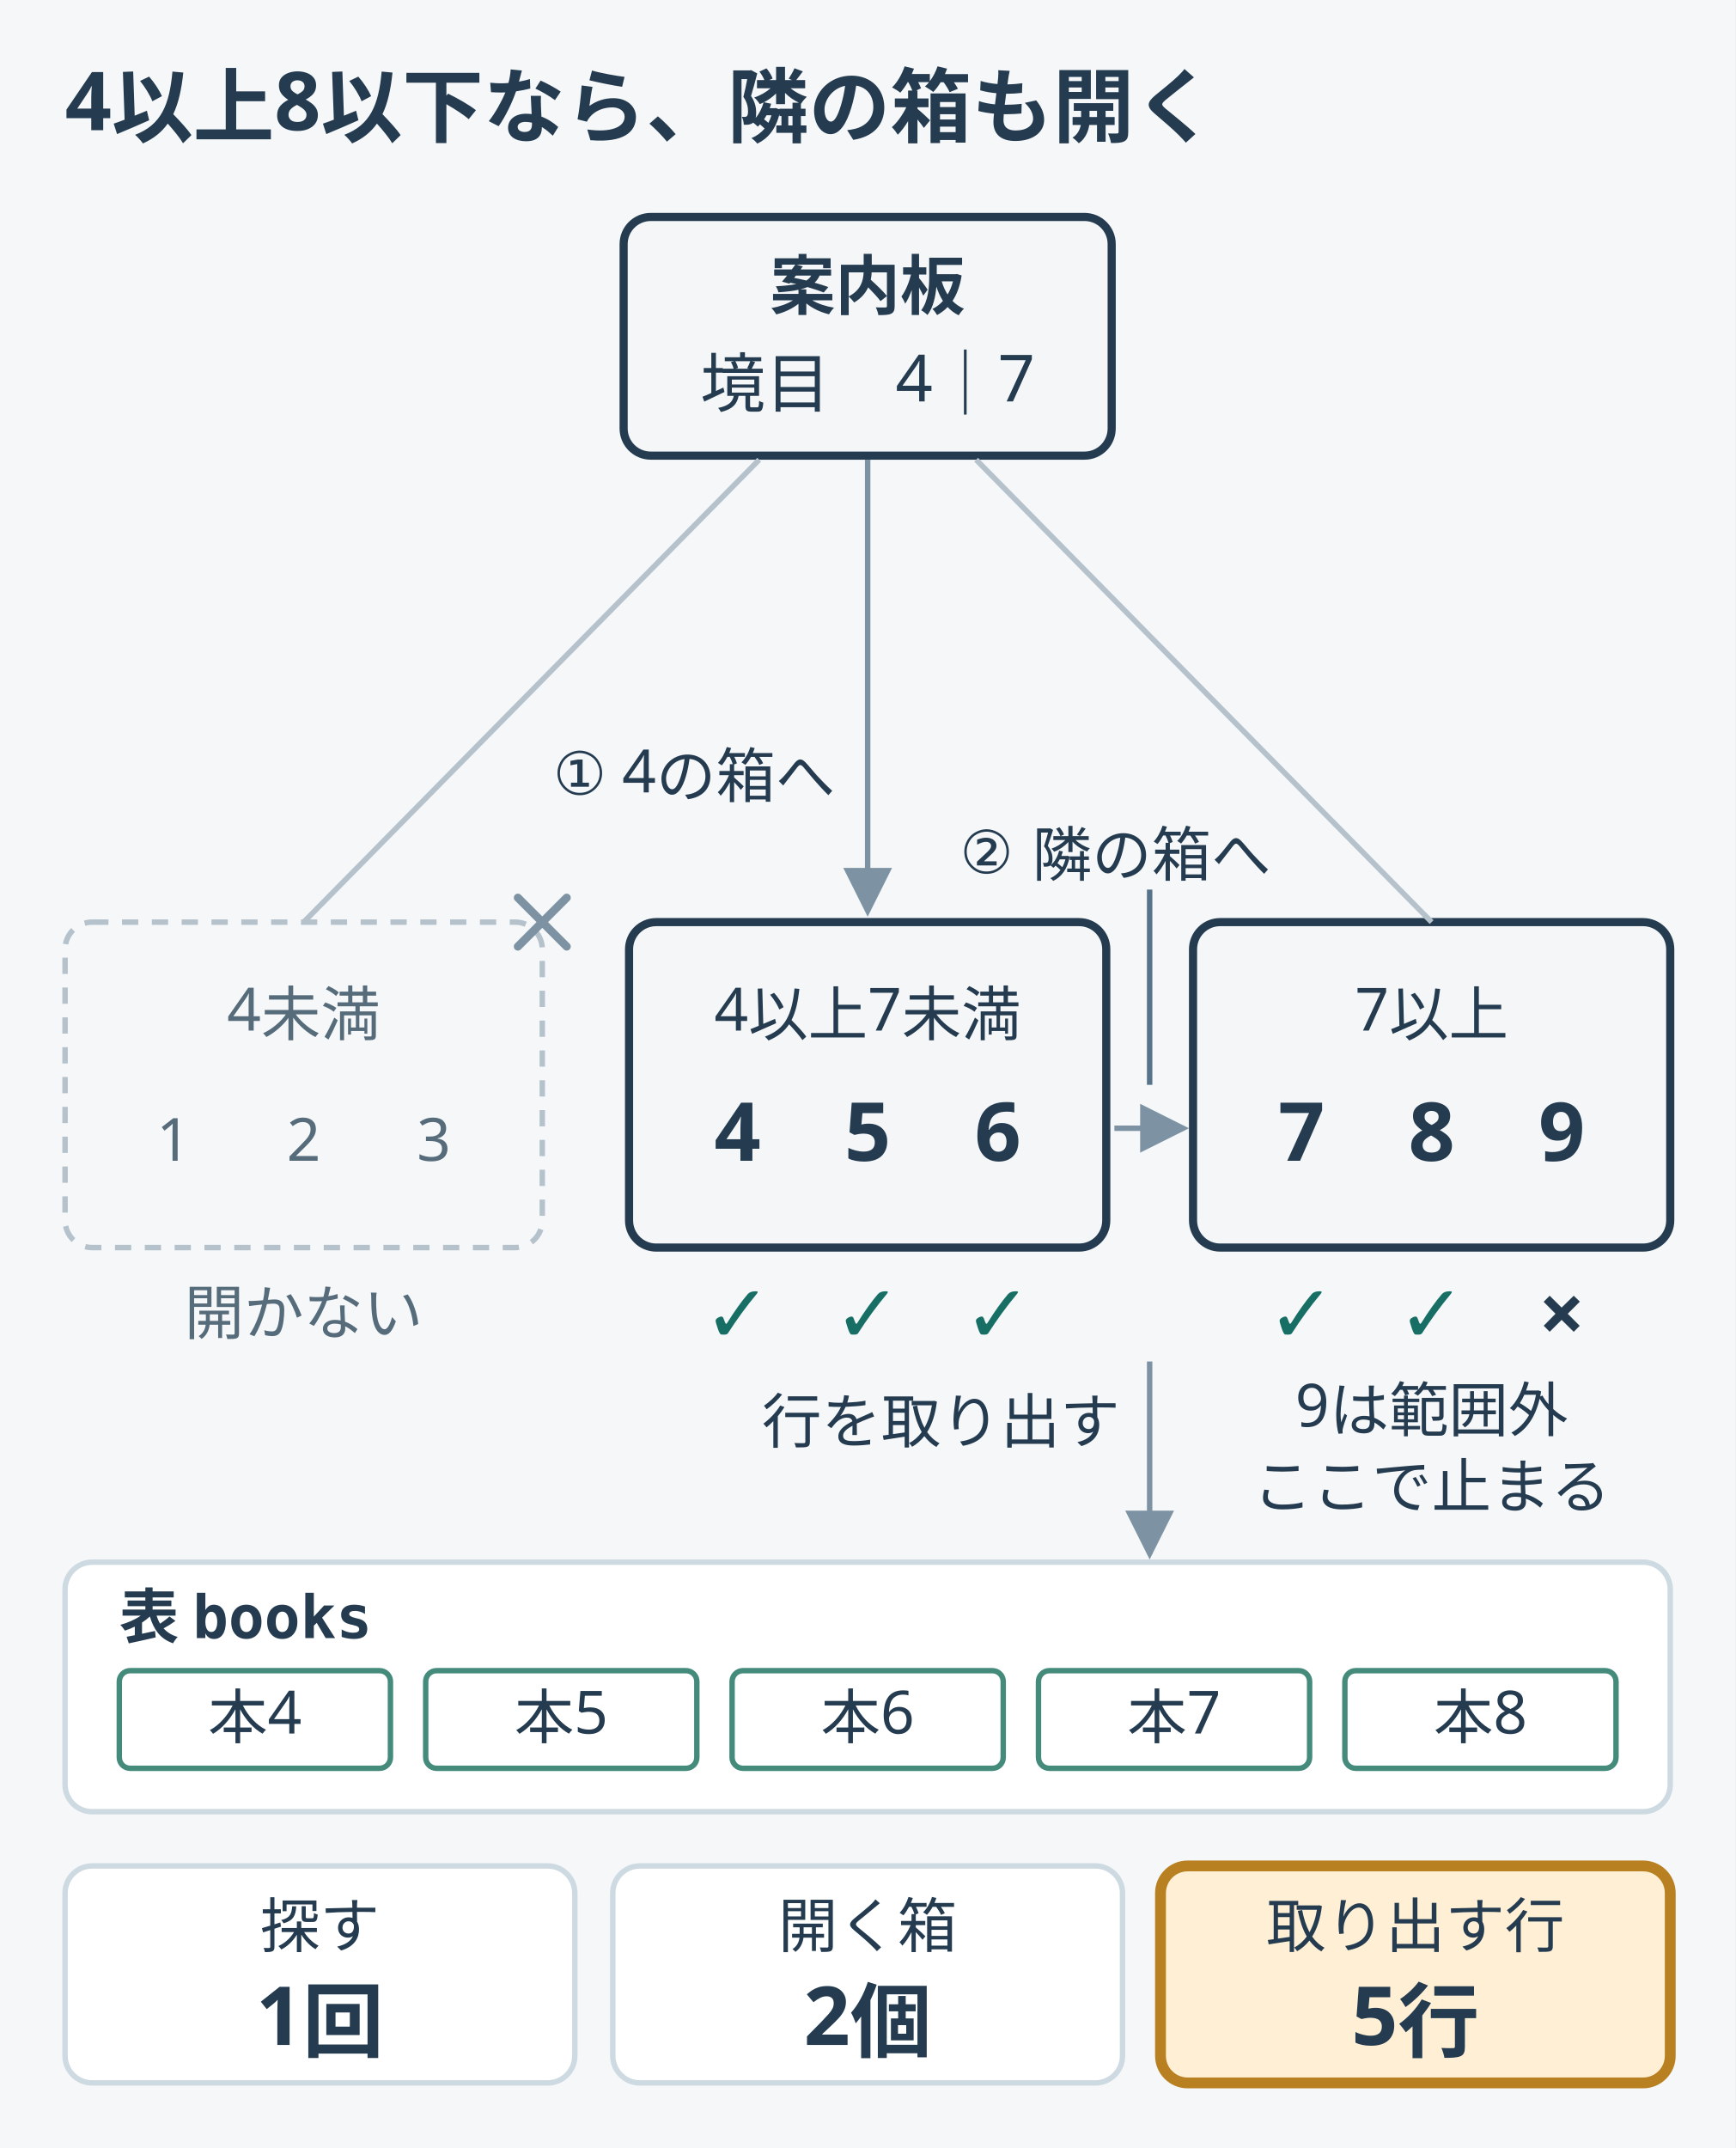
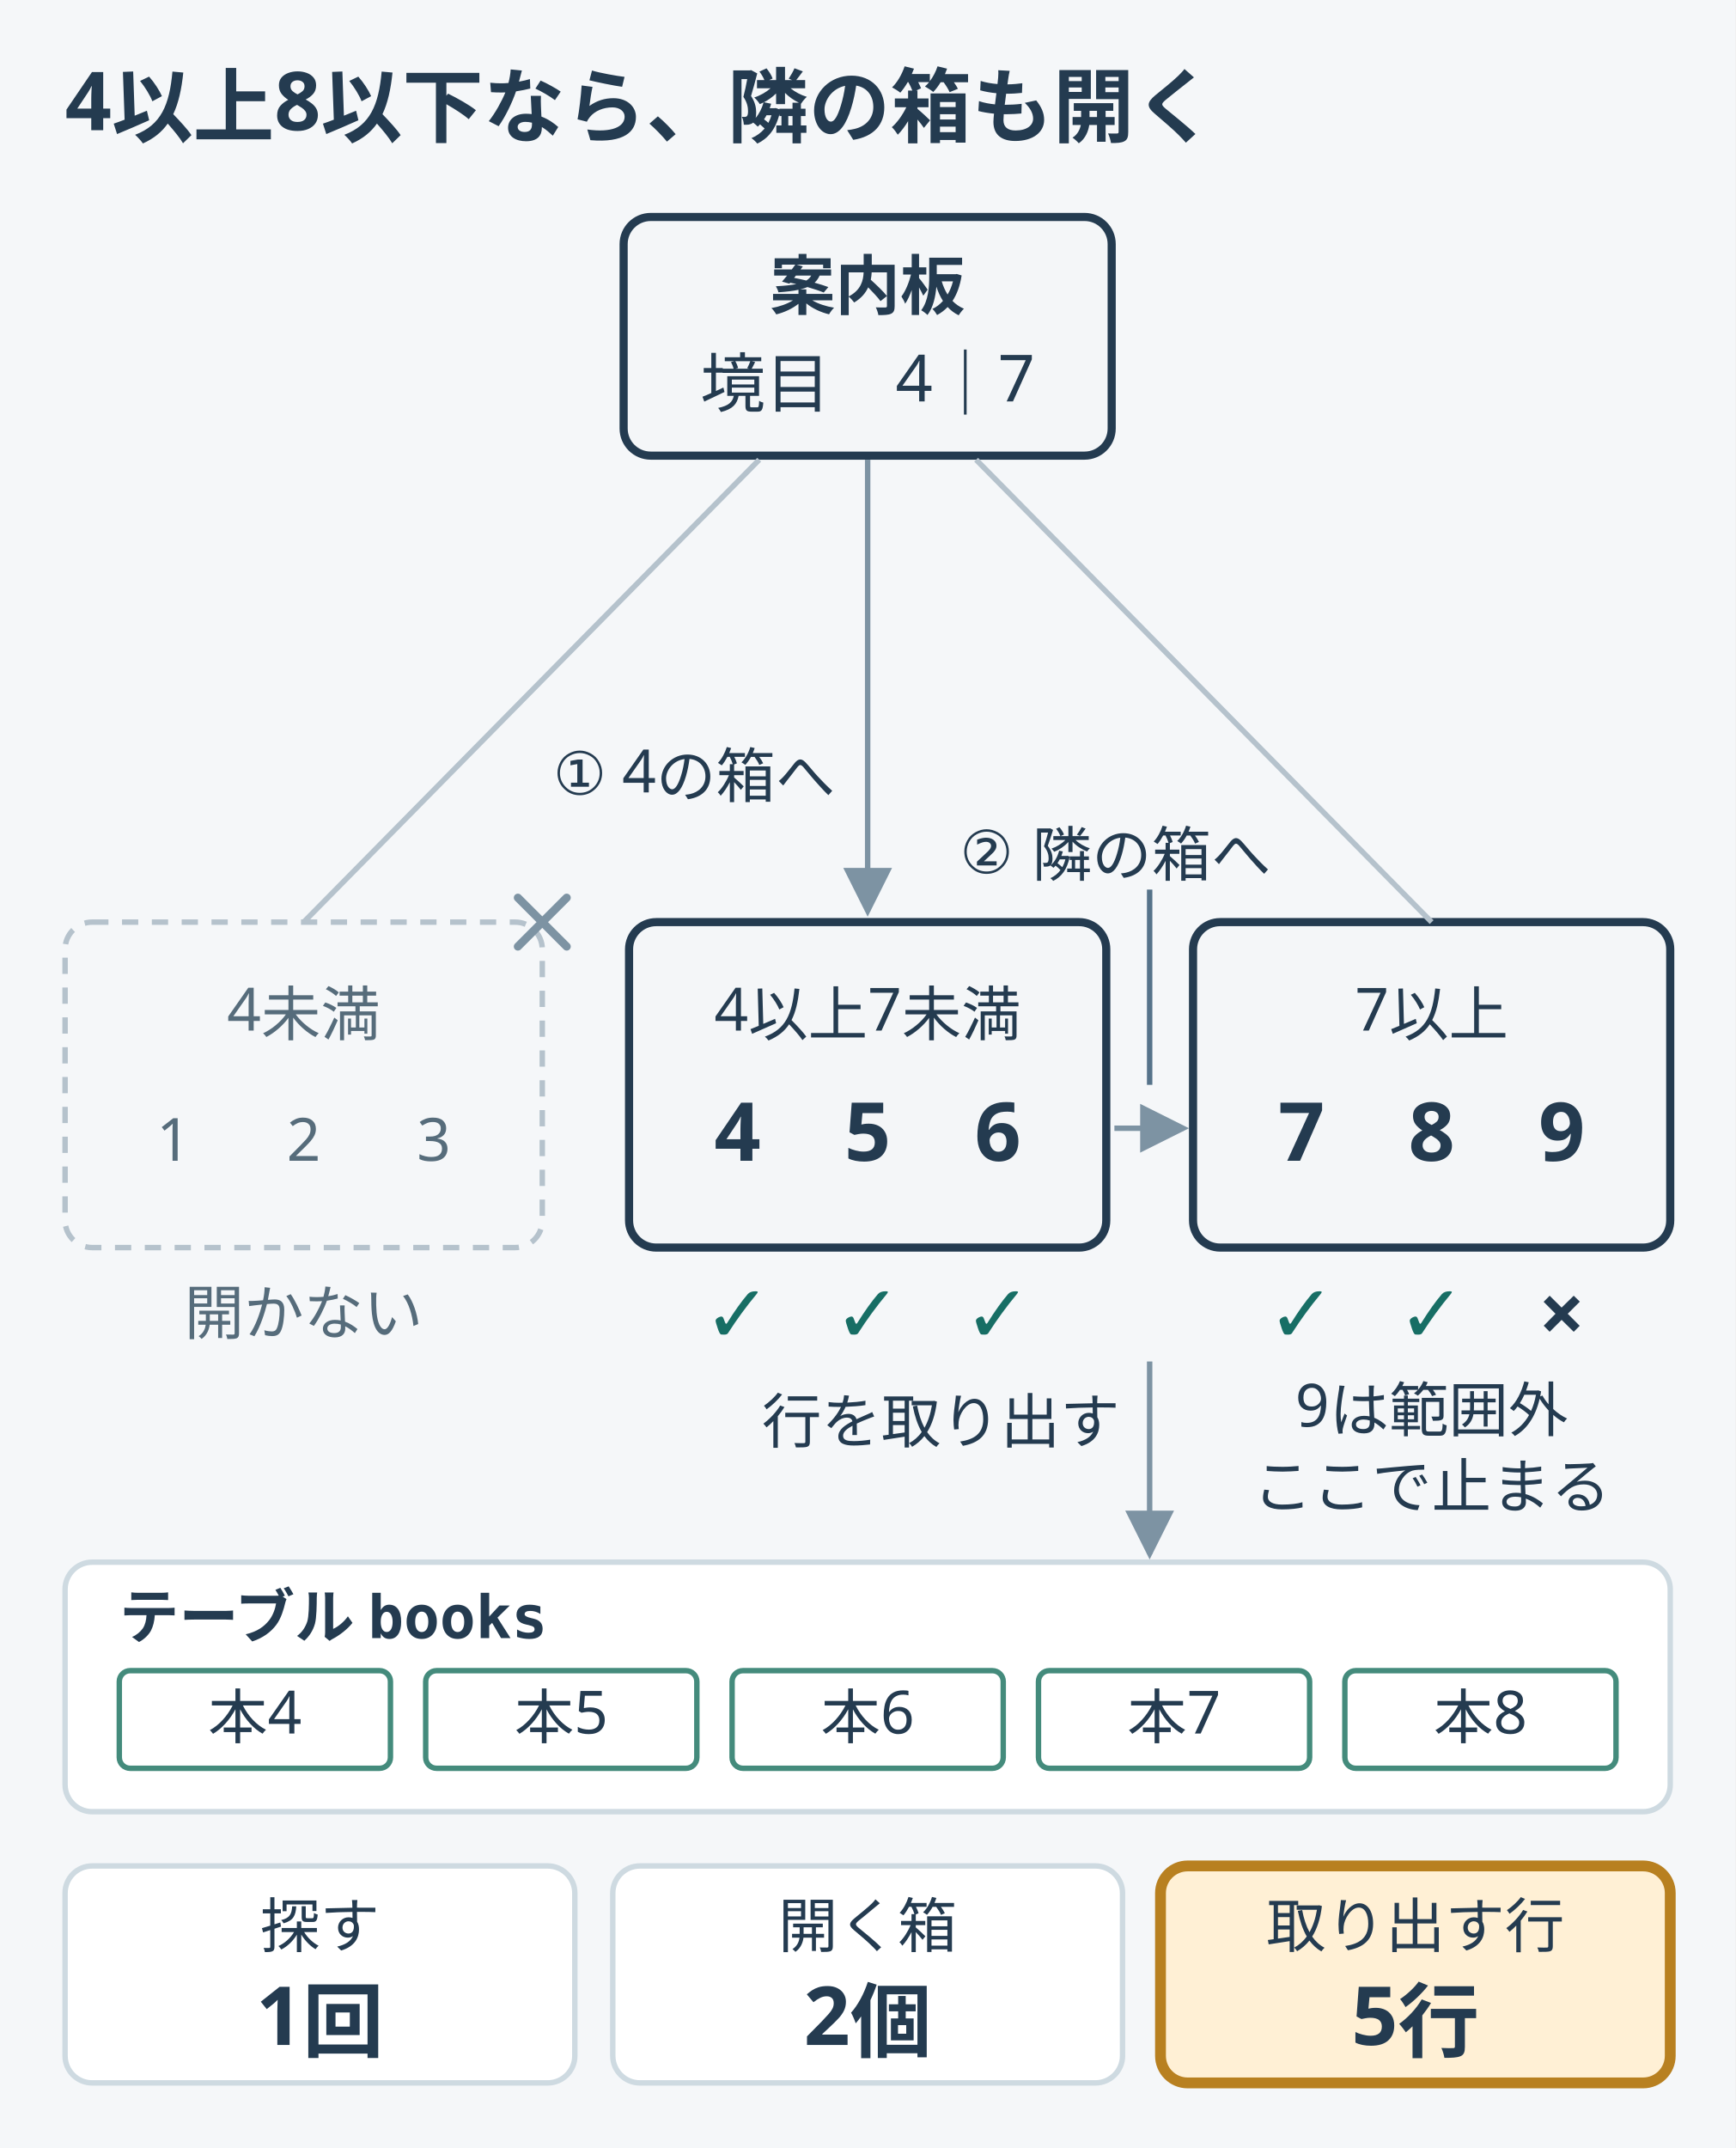
<svg xmlns="http://www.w3.org/2000/svg" width="640" height="792" viewBox="0 0 640 792" role="img" aria-labelledby="title">
  <defs>
    <marker id="flow" markerWidth="10" markerHeight="10" refX="9" refY="5" orient="auto">
      <path d="M0 0L10 5L0 10z" fill="#277b74" />
    </marker>
    <marker id="req" markerWidth="10" markerHeight="10" refX="9" refY="5" orient="auto">
      <path d="M0 0L10 5L0 10" fill="none" stroke="#945e11" stroke-width="2" />
    </marker>
    <marker id="ref" markerWidth="9" markerHeight="9" refX="8" refY="4.5" orient="auto">
      <path d="M0 0L9 4.5L0 9z" fill="#7d93a3" />
    </marker>
  </defs>
  <style>
text{font-family:"Hiragino Sans","Noto Sans JP",sans-serif;font-size:24px;fill:#243b50}
.h{font-size:30px;font-weight:700}.b{font-weight:700}.s{font-size:22px}.m{font-size:22px;fill:#566c7b}
.mono{font-family:ui-monospace,Menlo,monospace;font-size:22px}.tag{font-size:22px;font-weight:700;fill:#fff}
.teal{fill:#176e65}.brown{fill:#945e11}.real{fill:#176e65}
.panel{fill:#fff;stroke:#cedae1;stroke-width:2}.node{fill:#ecf2f8;stroke:#56738a;stroke-width:2}
.row{fill:#fff;stroke:#448b7c;stroke-width:2}.match{fill:#fff;stroke:#176e65;stroke-width:4}
.page{fill:#f7fbf9;stroke:#6d9f94;stroke-width:2}.ipage{fill:#f4f6f8;stroke:#6b7f8e;stroke-width:2}
.band{fill:#d5dde3;stroke:#92a7b5;stroke-width:2}.skip{fill:none;stroke:#b5c2cc;stroke-width:2;stroke-dasharray:6 5}
.hot{fill:#fff0d5;stroke:#b88020;stroke-width:4}.ghost{fill:#f5f7f9;stroke:#b5c2cc;stroke-width:2;stroke-dasharray:6 5}
.flow{fill:none;stroke:#277b74;stroke-width:3;marker-end:url(#flow)}.req{fill:none;stroke:#945e11;stroke-width:3;stroke-dasharray:8 6;marker-end:url(#req)}
.ref{fill:none;stroke:#7d93a3;stroke-width:2;marker-end:url(#ref)}.step{fill:#fff;stroke:#243b50;stroke-width:2.5}
.spine{fill:#e9f3f4;stroke:#243b50;stroke-width:1.5}
.work{fill:#fff;stroke:#56738a;stroke-width:2;stroke-dasharray:8 5}.val{fill:#dcefe8;stroke:#448b7c;stroke-width:2}.buffer{fill:#eaf6f1;stroke:#6d9f94;stroke-width:2}
.route{fill:#f4f6f8;stroke:#243b50;stroke-width:3}.leader{fill:none;stroke:#56738a;stroke-width:2}
  </style>
  <rect width="640" height="792" fill="#f5f7f9" />
  <text x="24" y="48" class="h">4以上8以下なら、隣の箱も開く</text>
  <g id="signboard">
    <rect x="230" y="80" width="180" height="88" rx="10" class="route" />
    <text x="320" y="114" text-anchor="middle" class="b">案内板</text>
    <text x="320" y="150" text-anchor="middle">境目　4｜7</text>
  </g>
  <g id="box-left">
    <rect x="24" y="340" width="176" height="120" rx="10" class="ghost" />
    <text x="112" y="380" text-anchor="middle" class="m">4未満</text>
    <text x="64" y="428" text-anchor="middle" class="m">1</text>
    <text x="112" y="428" text-anchor="middle" class="m">2</text>
    <text x="160" y="428" text-anchor="middle" class="m">3</text>
    <path d="M191 331 L209 349 M209 331 L191 349" fill="none" stroke="#7d93a3" stroke-width="3" stroke-linecap="round" />
  </g>
  <g id="box-middle">
    <rect x="232" y="340" width="176" height="120" rx="10" class="route" />
    <text x="320" y="380" text-anchor="middle" class="s">4以上7未満</text>
    <text x="272" y="428" text-anchor="middle" class="h">4</text>
    <text x="320" y="428" text-anchor="middle" class="h">5</text>
    <text x="368" y="428" text-anchor="middle" class="h">6</text>
  </g>
  <g id="box-right">
    <rect x="440" y="340" width="176" height="120" rx="10" class="route" />
    <text x="528" y="380" text-anchor="middle" class="s">7以上</text>
    <text x="480" y="428" text-anchor="middle" class="h">7</text>
    <text x="528" y="428" text-anchor="middle" class="h">8</text>
    <text x="576" y="428" text-anchor="middle" class="h">9</text>
  </g>
  <g id="table">
    <rect x="24" y="576" width="592" height="92" rx="10" class="panel" />
-     <text x="44" y="604" class="s b">表 <tspan class="mono">books</tspan>
+     <text x="44" y="604" class="s b">テーブル <tspan class="mono">books</tspan>
    </text>
    <rect x="44" y="616" width="100" height="36" rx="4" class="row" />
    <text x="94" y="641" text-anchor="middle" class="s">本4</text>
    <rect x="157" y="616" width="100" height="36" rx="4" class="row" />
    <text x="207" y="641" text-anchor="middle" class="s">本5</text>
    <rect x="270" y="616" width="100" height="36" rx="4" class="row" />
    <text x="320" y="641" text-anchor="middle" class="s">本6</text>
    <rect x="383" y="616" width="100" height="36" rx="4" class="row" />
    <text x="433" y="641" text-anchor="middle" class="s">本7</text>
    <rect x="496" y="616" width="100" height="36" rx="4" class="row" />
    <text x="546" y="641" text-anchor="middle" class="s">本8</text>
  </g>
  <g id="summary">
    <rect x="24" y="688" width="188" height="80" rx="10" class="panel" />
    <text x="118" y="718" text-anchor="middle" class="s">探す</text>
    <text x="118" y="754" text-anchor="middle" class="h">1回</text>
    <rect x="226" y="688" width="188" height="80" rx="10" class="panel" />
    <text x="320" y="718" text-anchor="middle" class="s">開く箱</text>
    <text x="320" y="754" text-anchor="middle" class="h">2個</text>
    <rect x="428" y="688" width="188" height="80" rx="10" class="hot" />
    <text x="522" y="718" text-anchor="middle" class="s">取り出す行</text>
    <text x="522" y="754" text-anchor="middle" class="h">5行</text>
  </g>
  <g id="branches">
    <path d="M280 169.5 L112 340" fill="none" stroke="#b5c2cc" stroke-width="2" />
    <path d="M360 169.5 L528 340" fill="none" stroke="#b5c2cc" stroke-width="2" />
  </g>
  <g id="search">
    <path d="M320 169.5 V336" class="ref" />
  </g>
  <g id="next">
    <path d="M411 416 H436.5" class="ref" />
    <path d="M424 328 V400" class="leader" />
  </g>
  <g id="fetch">
    <path d="M424 502 V573" class="ref" />
  </g>
  <g id="marks">
    <text x="272" y="495" text-anchor="middle" class="h teal">✓</text>
    <text x="320" y="495" text-anchor="middle" class="h teal">✓</text>
    <text x="368" y="495" text-anchor="middle" class="h teal">✓</text>
    <text x="480" y="495" text-anchor="middle" class="h teal">✓</text>
    <text x="528" y="495" text-anchor="middle" class="h teal">✓</text>
    <text x="576" y="495" text-anchor="middle" class="h">×</text>
  </g>
  <g id="labels">
    <text x="308" y="293" text-anchor="end" class="s">① 4の箱へ</text>
    <text x="354" y="322" class="s">② 隣の箱へ</text>
    <text x="413" y="532" text-anchor="end" class="s">行を取り出す</text>
    <text x="112" y="492" text-anchor="middle" class="m">開かない</text>
    <text x="528" y="526" text-anchor="middle" class="s">9は範囲外</text>
    <text x="528" y="556" text-anchor="middle" class="s">ここで止まる</text>
  </g>
</svg>
